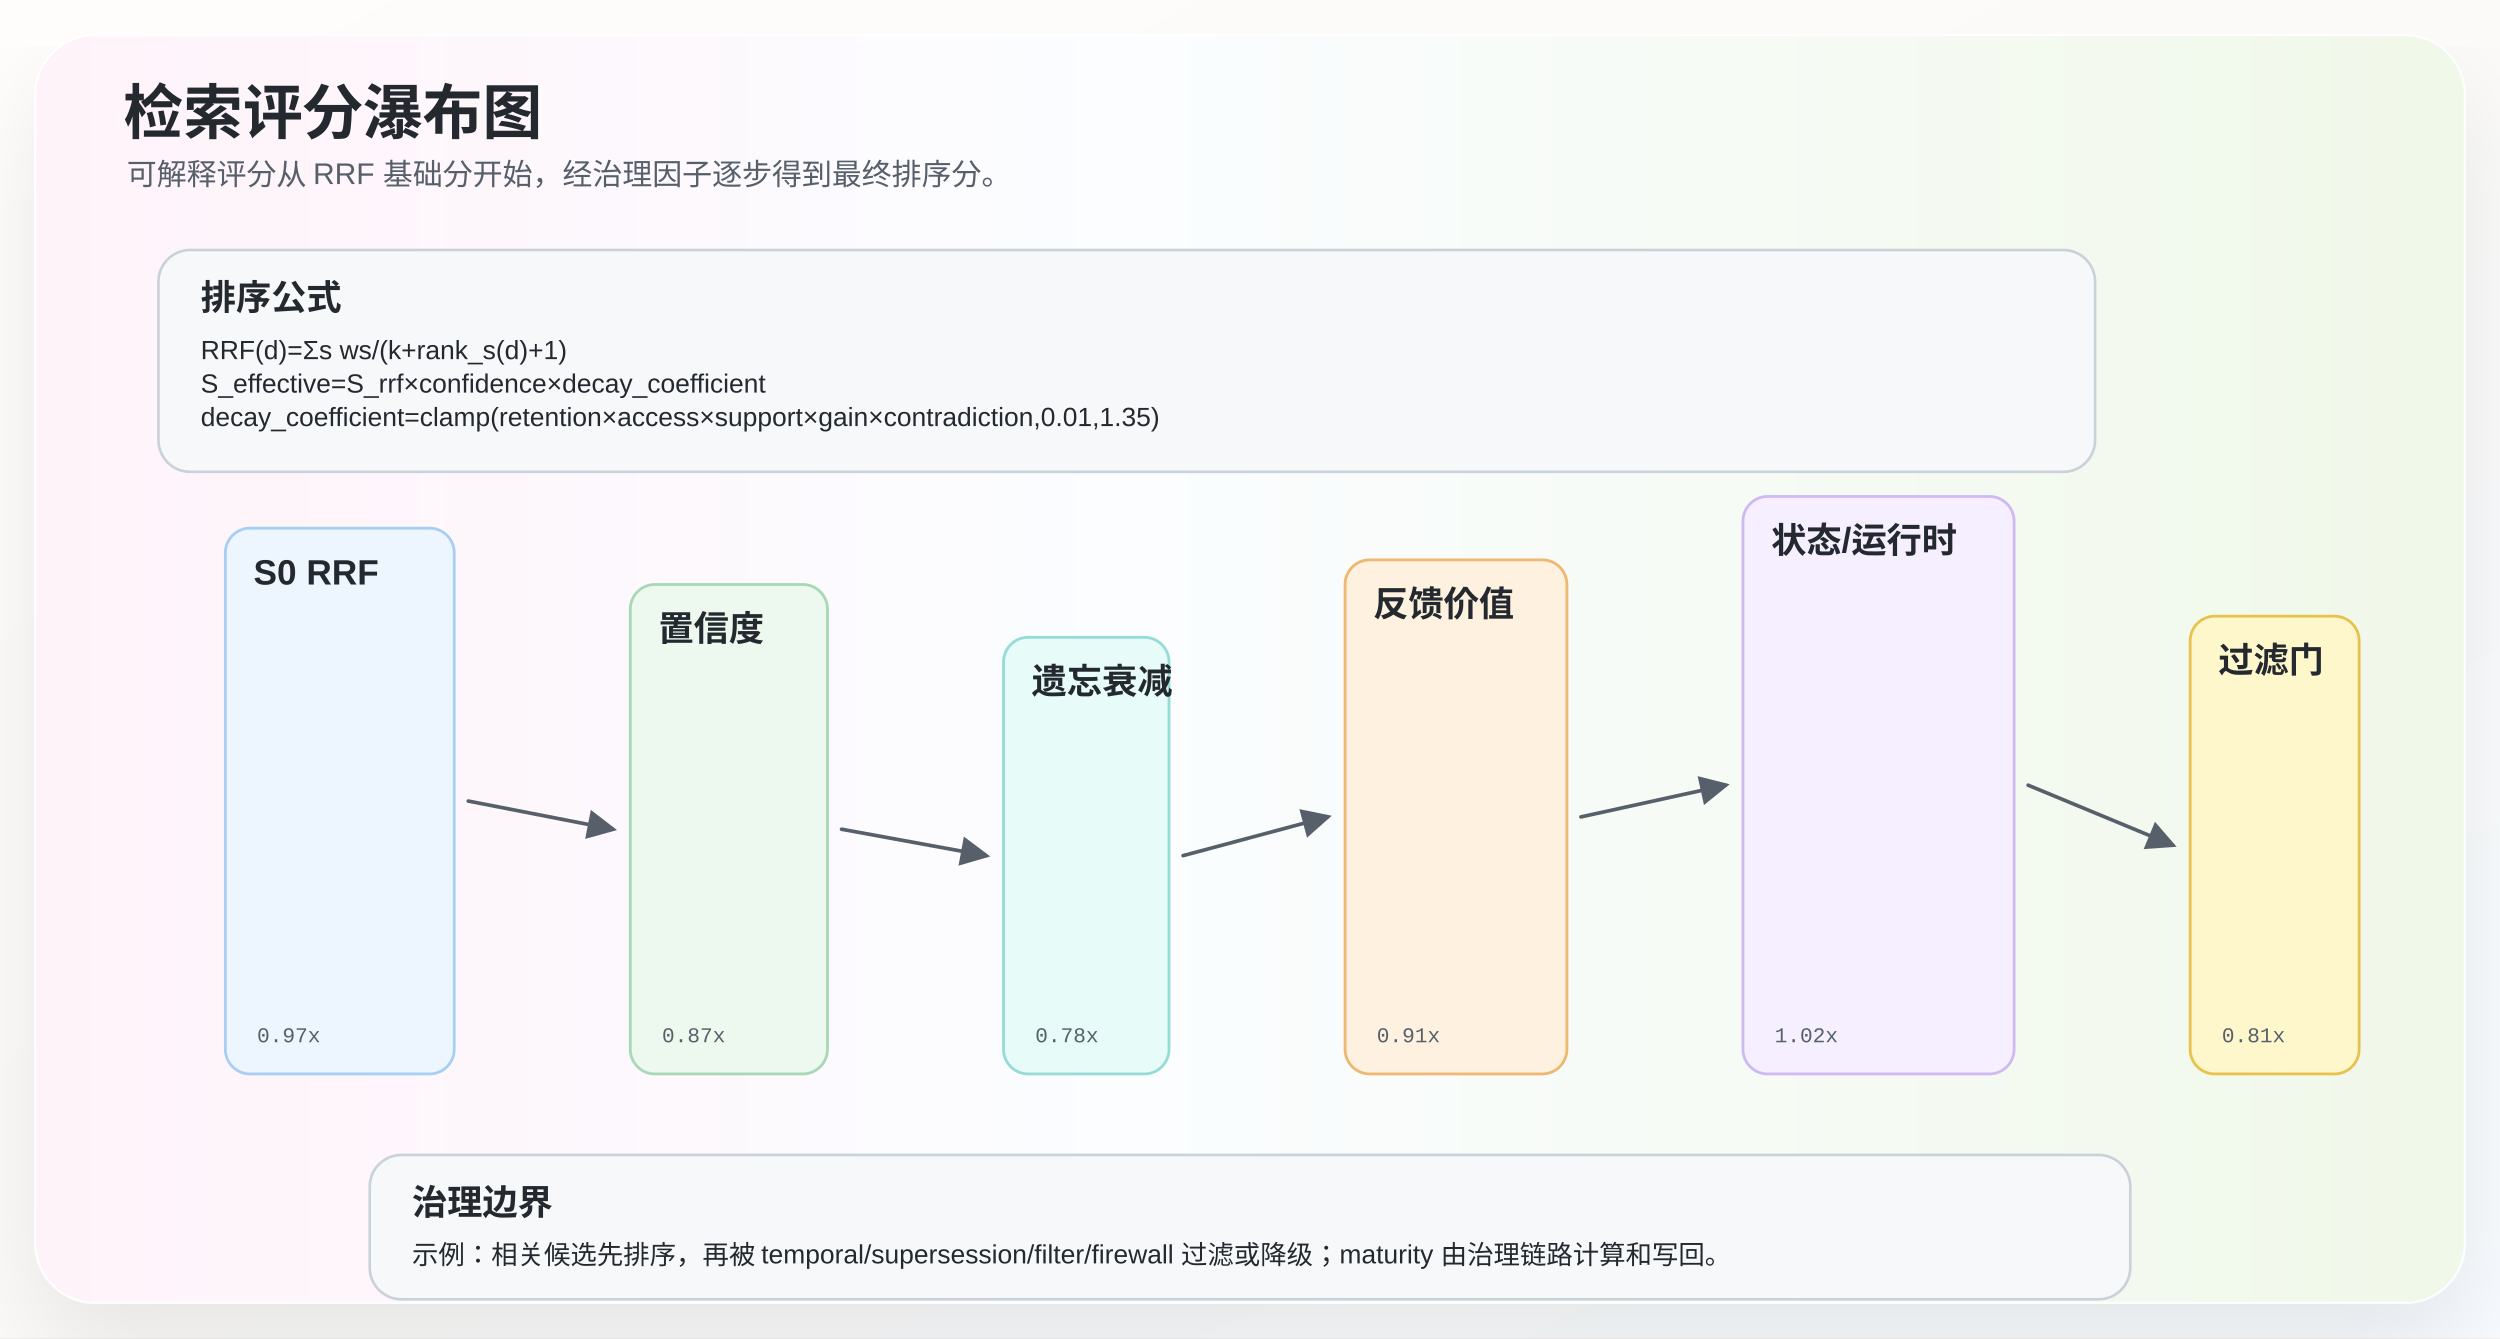
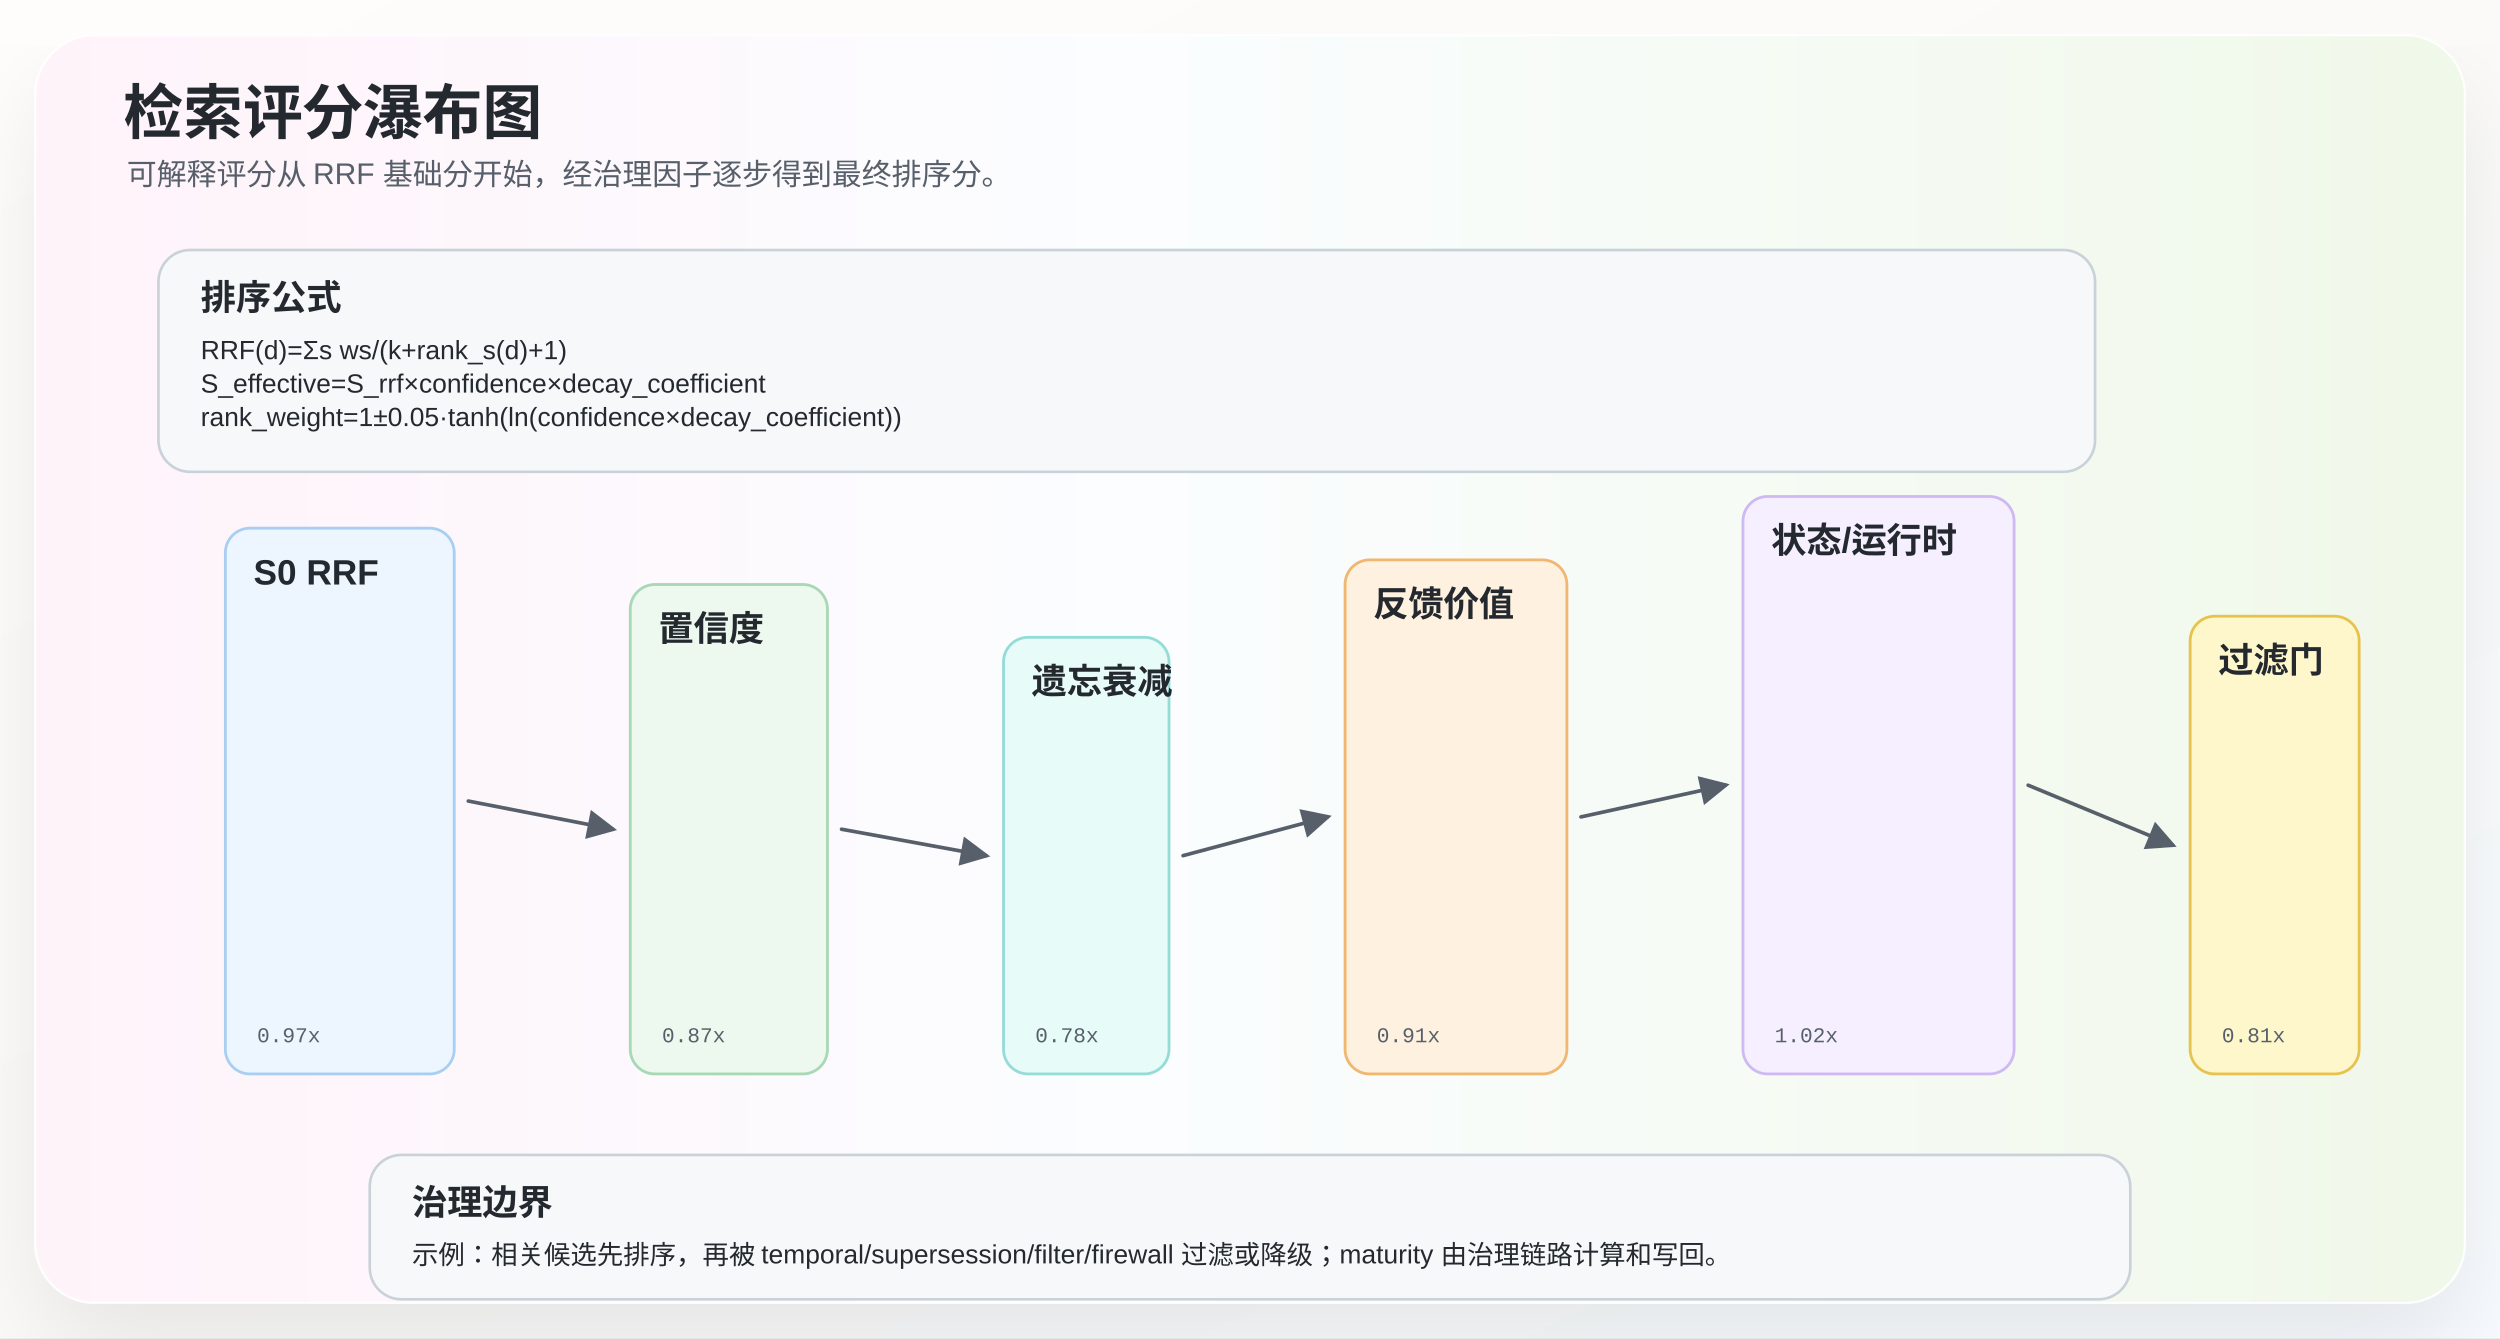
<svg xmlns="http://www.w3.org/2000/svg" width="1420" height="760" viewBox="0 0 1420 760" role="img" aria-labelledby="title desc" style="max-width:100%;height:auto;">
  <defs>
    <linearGradient id="qoderPageBg" x1="0" y1="0" x2="1" y2="1">
      <stop offset="0%" stop-color="#fffdfb" />
      <stop offset="48%" stop-color="#fbfaf8" />
      <stop offset="100%" stop-color="#f7fbff" />
    </linearGradient>
    <linearGradient id="qoderSheetBg" x1="0" y1="0" x2="1" y2="0">
      <stop offset="0%" stop-color="#fff3fa" />
      <stop offset="45%" stop-color="#fbfdff" />
      <stop offset="100%" stop-color="#f0f8e9" />
    </linearGradient>
    <filter id="qoderSheetShadow" x="-8%" y="-8%" width="116%" height="116%">
      <feDropShadow dx="0" dy="26" stdDeviation="30" flood-color="#2a231c" flood-opacity="0.085" />
    </filter>
    <marker id="arrow" viewBox="0 0 10 10" refX="8.5" refY="5" markerWidth="8" markerHeight="8" orient="auto-start-reverse">
      <path d="M0 0 L10 5 L0 10 z" fill="#57606a" />
    </marker>
    <filter id="paper" x="-8%" y="-8%" width="116%" height="116%">
      <feTurbulence type="fractalNoise" baseFrequency="0.78" numOctaves="2" seed="11" result="noise" />
      <feColorMatrix type="saturate" values="0" />
      <feComponentTransfer>
        <feFuncA type="table" tableValues="0 0.035" />
      </feComponentTransfer>
      <feBlend in="SourceGraphic" mode="multiply" />
    </filter>
    <filter id="softShadow" x="-15%" y="-15%" width="130%" height="130%">
      <feDropShadow dx="0" dy="8" stdDeviation="12" flood-color="#1f2328" flood-opacity="0.08" />
    </filter>
    <style>
      .bg { fill: url(#qoderPageBg); }
      .sheet { fill: url(#qoderSheetBg); filter: url(#qoderSheetShadow); }
      .ink { fill: #24292f; }
      .muted { fill: #57606a; }
      .title { font-family: -apple-system, BlinkMacSystemFont, "Segoe UI", Arial, "PingFang SC", "Microsoft YaHei", sans-serif; font-size: 34px; font-weight: 850; fill: #24292f; }
      .subtitle { font-family: -apple-system, BlinkMacSystemFont, "Segoe UI", Arial, "PingFang SC", "Microsoft YaHei", sans-serif; font-size: 17px; fill: #57606a; }
      .section { font-family: -apple-system, BlinkMacSystemFont, "Segoe UI", Arial, "PingFang SC", "Microsoft YaHei", sans-serif; font-size: 17px; font-weight: 800; fill: #57606a; text-transform: uppercase; }
      .card-title { font-family: -apple-system, BlinkMacSystemFont, "Segoe UI", Arial, "PingFang SC", "Microsoft YaHei", sans-serif; font-size: 20px; font-weight: 820; fill: #24292f; }
      .card-line { font-family: -apple-system, BlinkMacSystemFont, "Segoe UI", Arial, "PingFang SC", "Microsoft YaHei", sans-serif; font-size: 15px; fill: #24292f; }
      .small { font-family: -apple-system, BlinkMacSystemFont, "Segoe UI", Arial, "PingFang SC", "Microsoft YaHei", sans-serif; font-size: 13px; fill: #57606a; }
      .tiny { font-family: -apple-system, BlinkMacSystemFont, "Segoe UI", Arial, "PingFang SC", "Microsoft YaHei", sans-serif; font-size: 10px; fill: #6e7781; }
      .num { font-family: -apple-system, BlinkMacSystemFont, "Segoe UI", Arial, "PingFang SC", "Microsoft YaHei", sans-serif; font-size: 22px; font-weight: 900; }
      .mono { font-family: ui-monospace, SFMono-Regular, Menlo, Consolas, "Liberation Mono", monospace; font-size: 13px; fill: #24292f; }
      .mono-small { font-family: ui-monospace, SFMono-Regular, Menlo, Consolas, "Liberation Mono", monospace; font-size: 12px; fill: #57606a; }
      .panel { fill: #ffffff; stroke: #d8dee4; stroke-width: 1.4; filter: url(#softShadow); }
      .card { stroke-width: 1.8; filter: url(#softShadow); }
      .thin-card { stroke-width: 1.2; }
      .arrow { fill: none; stroke: #57606a; stroke-width: 2.1; stroke-linecap: round; stroke-linejoin: round; marker-end: url(#arrow); }
      .soft-arrow { fill: none; stroke: #8c959f; stroke-width: 1.6; stroke-linecap: round; stroke-linejoin: round; stroke-dasharray: 6 7; marker-end: url(#arrow); }
      .flow-line { stroke-dasharray: 14 10; animation: flowDash 1.8s linear infinite; }
      .planned-line { stroke-dasharray: 8 8; }
      .flow-dot { fill: #1f6f78; filter: url(#softShadow); }
      .breath { animation: breath 2.8s ease-in-out infinite; transform-box: fill-box; transform-origin: center; }
      .breath-slow { animation: breath 4.2s ease-in-out infinite; transform-box: fill-box; transform-origin: center; }
      .blink { animation: blink 1.7s ease-in-out infinite; }
      .rail { fill: none; stroke: #d0d7de; stroke-width: 1.3; stroke-dasharray: 5 8; }
      .branch { fill: none; stroke: #d0d7de; stroke-width: 1.3; stroke-linecap: round; stroke-linejoin: round; }
      .icon { fill: none; stroke-width: 3.5; stroke-linecap: round; stroke-linejoin: round; }
      @keyframes flowDash {
        to { stroke-dashoffset: -24; }
      }
      @keyframes breath {
        0%, 100% { opacity: 0.88; transform: scale(1); }
        50% { opacity: 1; transform: scale(1.035); }
      }
      @keyframes blink {
        0%, 100% { opacity: 0.42; }
        50% { opacity: 1; }
      }
    </style>
  </defs>
  <rect class="bg" width="1420" height="760" />
  <rect x="28" y="28" width="1364" height="704" rx="36" fill="#ffffff" opacity="0.62" />
  <rect class="sheet" x="20" y="20" width="1380" height="720" rx="34" stroke="#ffffff" stroke-opacity="0.86" stroke-width="1.2" />
  <text class="title" x="70" y="76">检索评分瀑布图</text>
  <text class="subtitle" x="72" y="105">可解释评分从 RRF 基础分开始，经治理因子逐步得到最终排序分。</text>
  <g>
    <rect x="90" y="142" width="1100" height="126" rx="18" fill="#f6f8fa" stroke="#c9d1d9" stroke-width="1.5" />
    <text class="card-title" x="114" y="176" fill="#57606a">排序公式</text>
    <text class="card-line" x="114" y="204">RRF(d)=Σs ws/(k+rank_s(d)+1)</text>
    <text class="card-line" x="114" y="223">S_effective=S_rrf×confidence×decay_coefficient</text>
-     <text class="card-line" x="114" y="242">decay_coefficient=clamp(retention×access×support×gain×contradiction,0.01,1.35)</text>
+     <text class="card-line" x="114" y="242">rank_weight=1±0.05·tanh(ln(confidence×decay_coefficient))</text>
  </g>
  <rect x="128" y="300" width="130" height="310" rx="14" fill="#edf6ff" stroke="#a8cff2" stroke-width="1.6" />
  <text class="card-title" x="144" y="332" fill="#0969da">S0 RRF</text>
  <text class="mono-small" x="146" y="592" fill="#0969da">0.97x</text>
  <path class="arrow" d="M266 455 L348 471" />
  <rect x="358" y="332" width="112" height="278" rx="14" fill="#edf9ef" stroke="#a8d8b5" stroke-width="1.6" />
  <text class="card-title" x="374" y="364" fill="#2f7d32">置信度</text>
  <text class="mono-small" x="376" y="592" fill="#2f7d32">0.87x</text>
  <path class="arrow" d="M478 471 L560 486" />
  <rect x="570" y="362" width="94" height="248" rx="14" fill="#e7fbf8" stroke="#95dcd6" stroke-width="1.6" />
  <text class="card-title" x="586" y="394" fill="#1f6f78">遗忘衰减</text>
  <text class="mono-small" x="588" y="592" fill="#1f6f78">0.78x</text>
  <path class="arrow" d="M672 486 L754 464" />
  <rect x="764" y="318" width="126" height="292" rx="14" fill="#fff1df" stroke="#efb770" stroke-width="1.6" />
  <text class="card-title" x="780" y="350" fill="#bc6c00">反馈价值</text>
  <text class="mono-small" x="782" y="592" fill="#bc6c00">0.91x</text>
  <path class="arrow" d="M898 464 L980 446" />
  <rect x="990" y="282" width="154" height="328" rx="14" fill="#f5efff" stroke="#cfb9f3" stroke-width="1.6" />
  <text class="card-title" x="1006" y="314" fill="#8250df">状态/运行时</text>
  <text class="mono-small" x="1008" y="592" fill="#8250df">1.02x</text>
  <path class="arrow" d="M1152 446 L1234 480" />
  <rect x="1244" y="350" width="96" height="260" rx="14" fill="#fff7cc" stroke="#e7c34e" stroke-width="1.6" />
  <text class="card-title" x="1260" y="382" fill="#8a6200">过滤门</text>
  <text class="mono-small" x="1262" y="592" fill="#8a6200">0.81x</text>
  <g>
    <rect x="210" y="656" width="1000" height="82" rx="18" fill="#f6f8fa" stroke="#c9d1d9" stroke-width="1.5" />
    <text class="card-title" x="234" y="690" fill="#57606a">治理边界</text>
    <text class="card-line" x="234" y="718">示例：相关候选先排序，再被 temporal/supersession/filter/firewall 过滤或降级；maturity 由治理链路计算和写回。</text>
  </g>
</svg>
